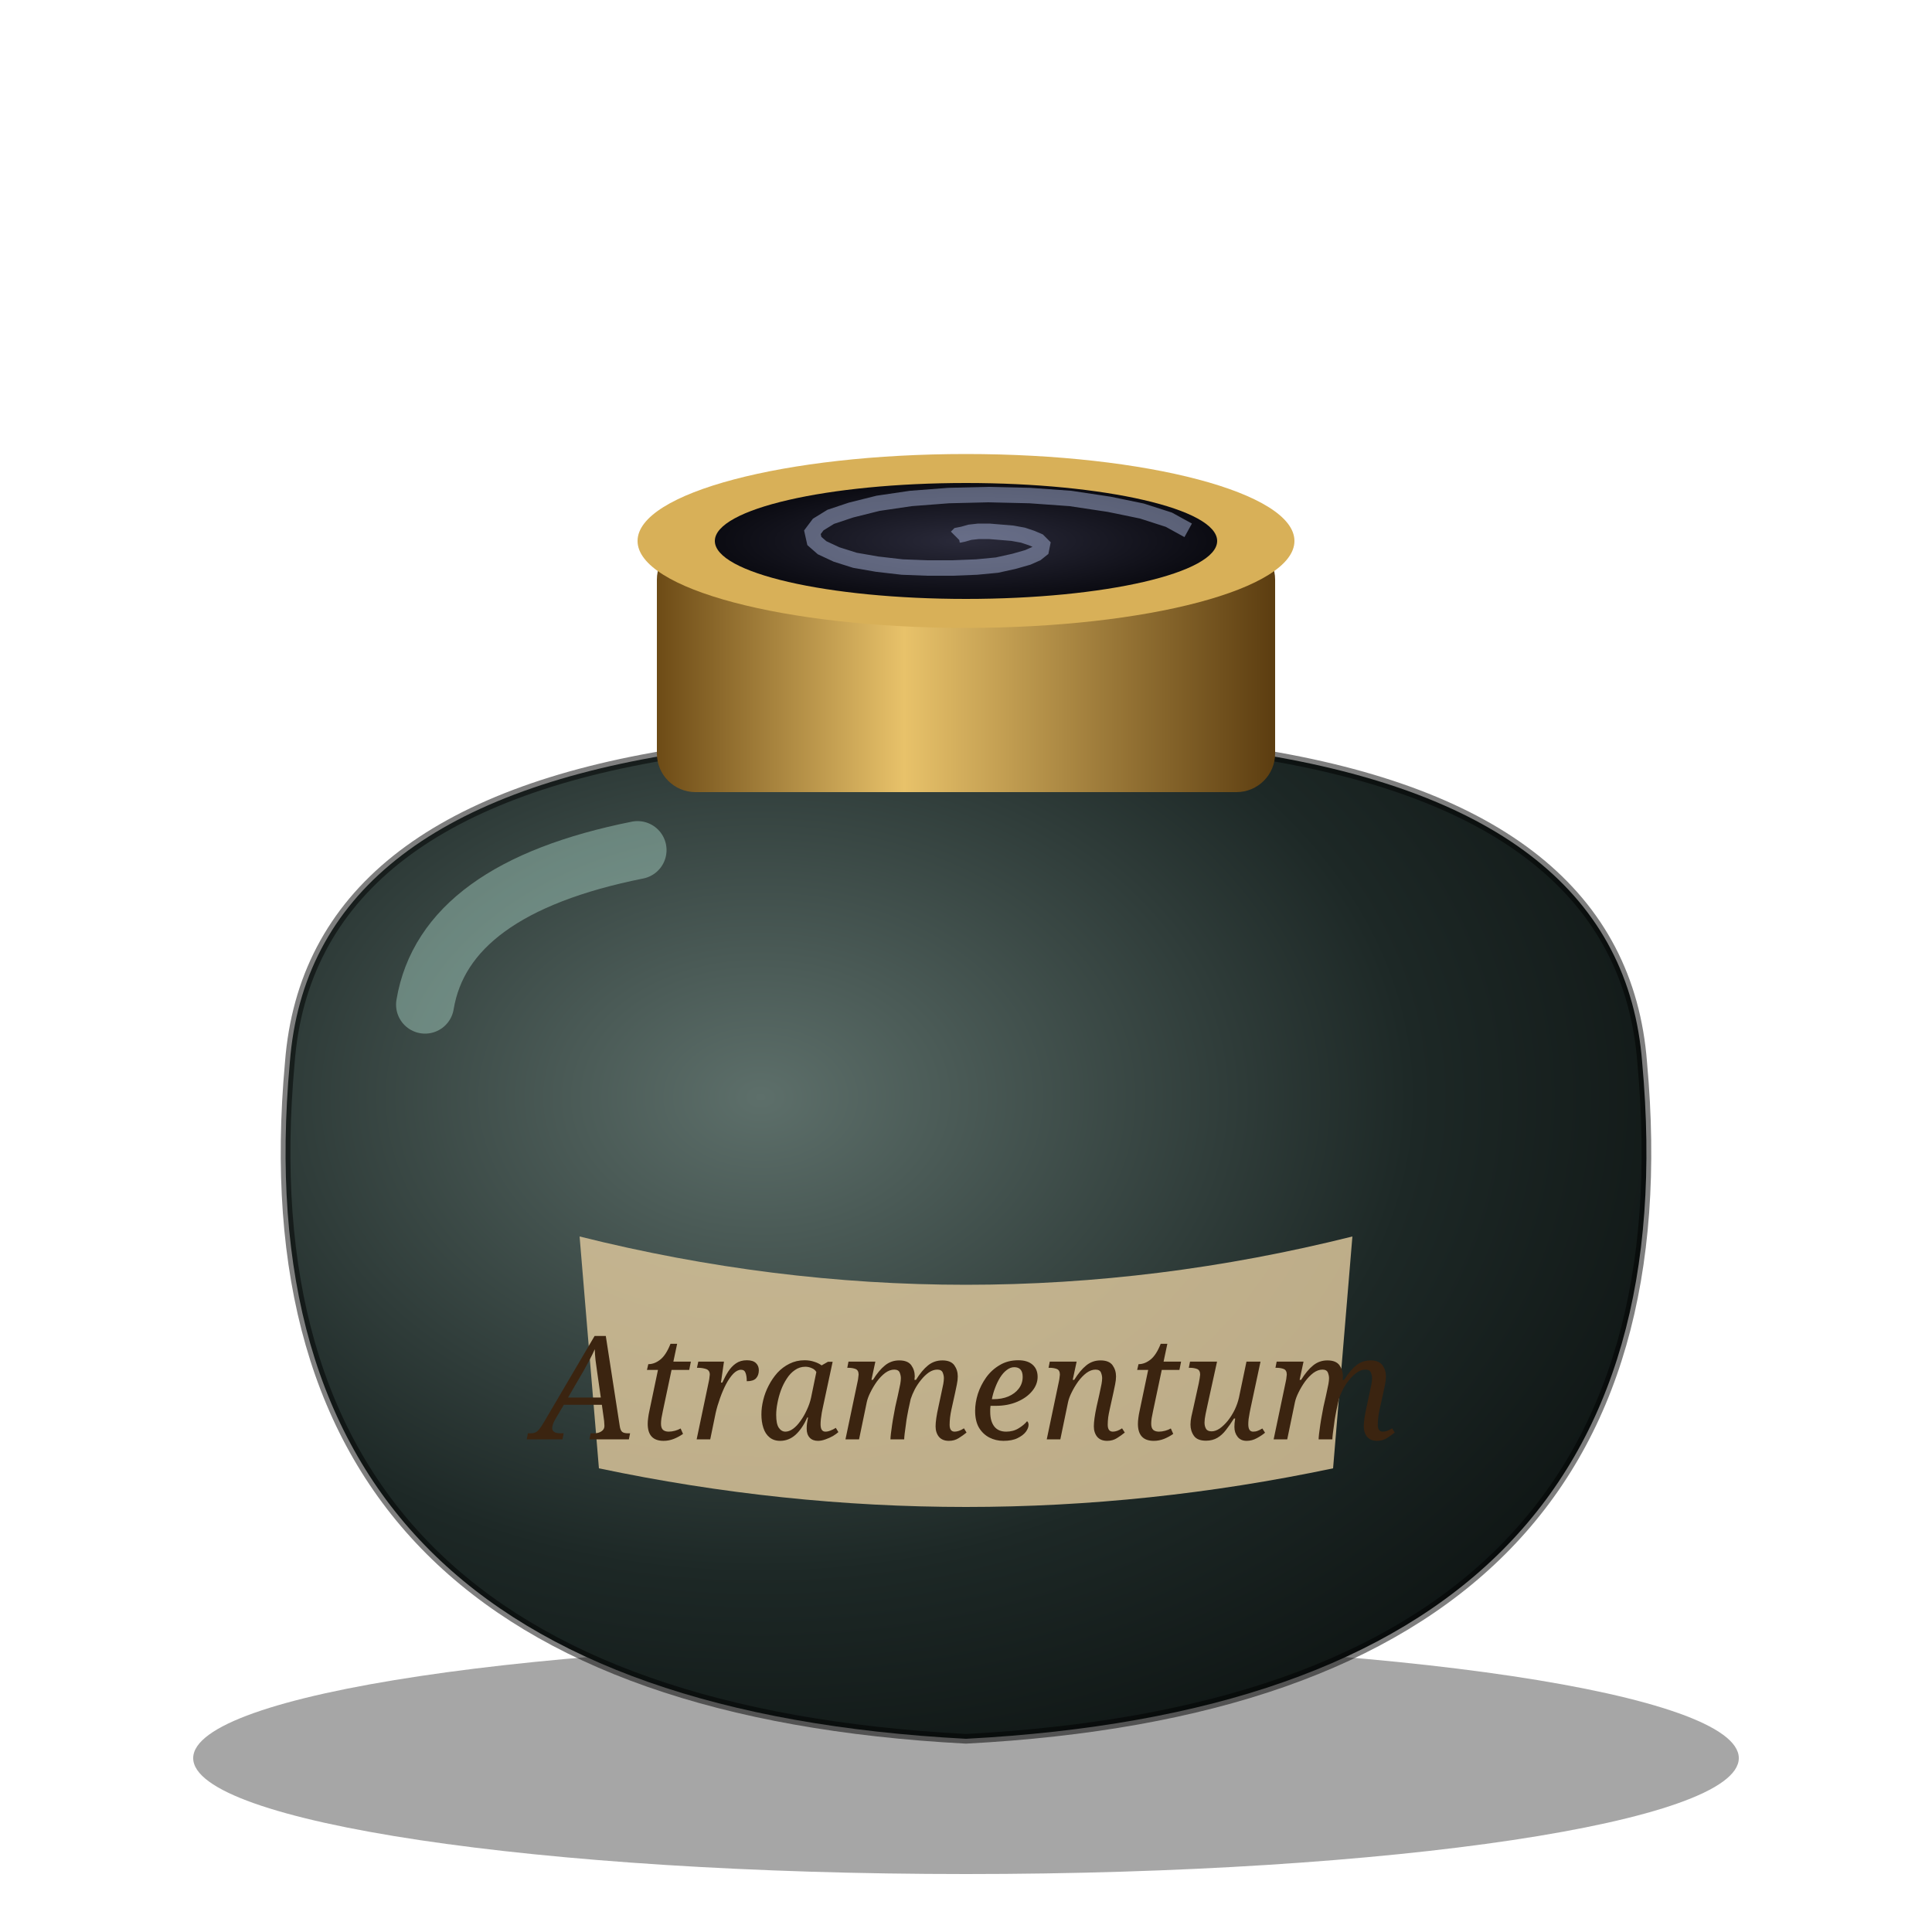
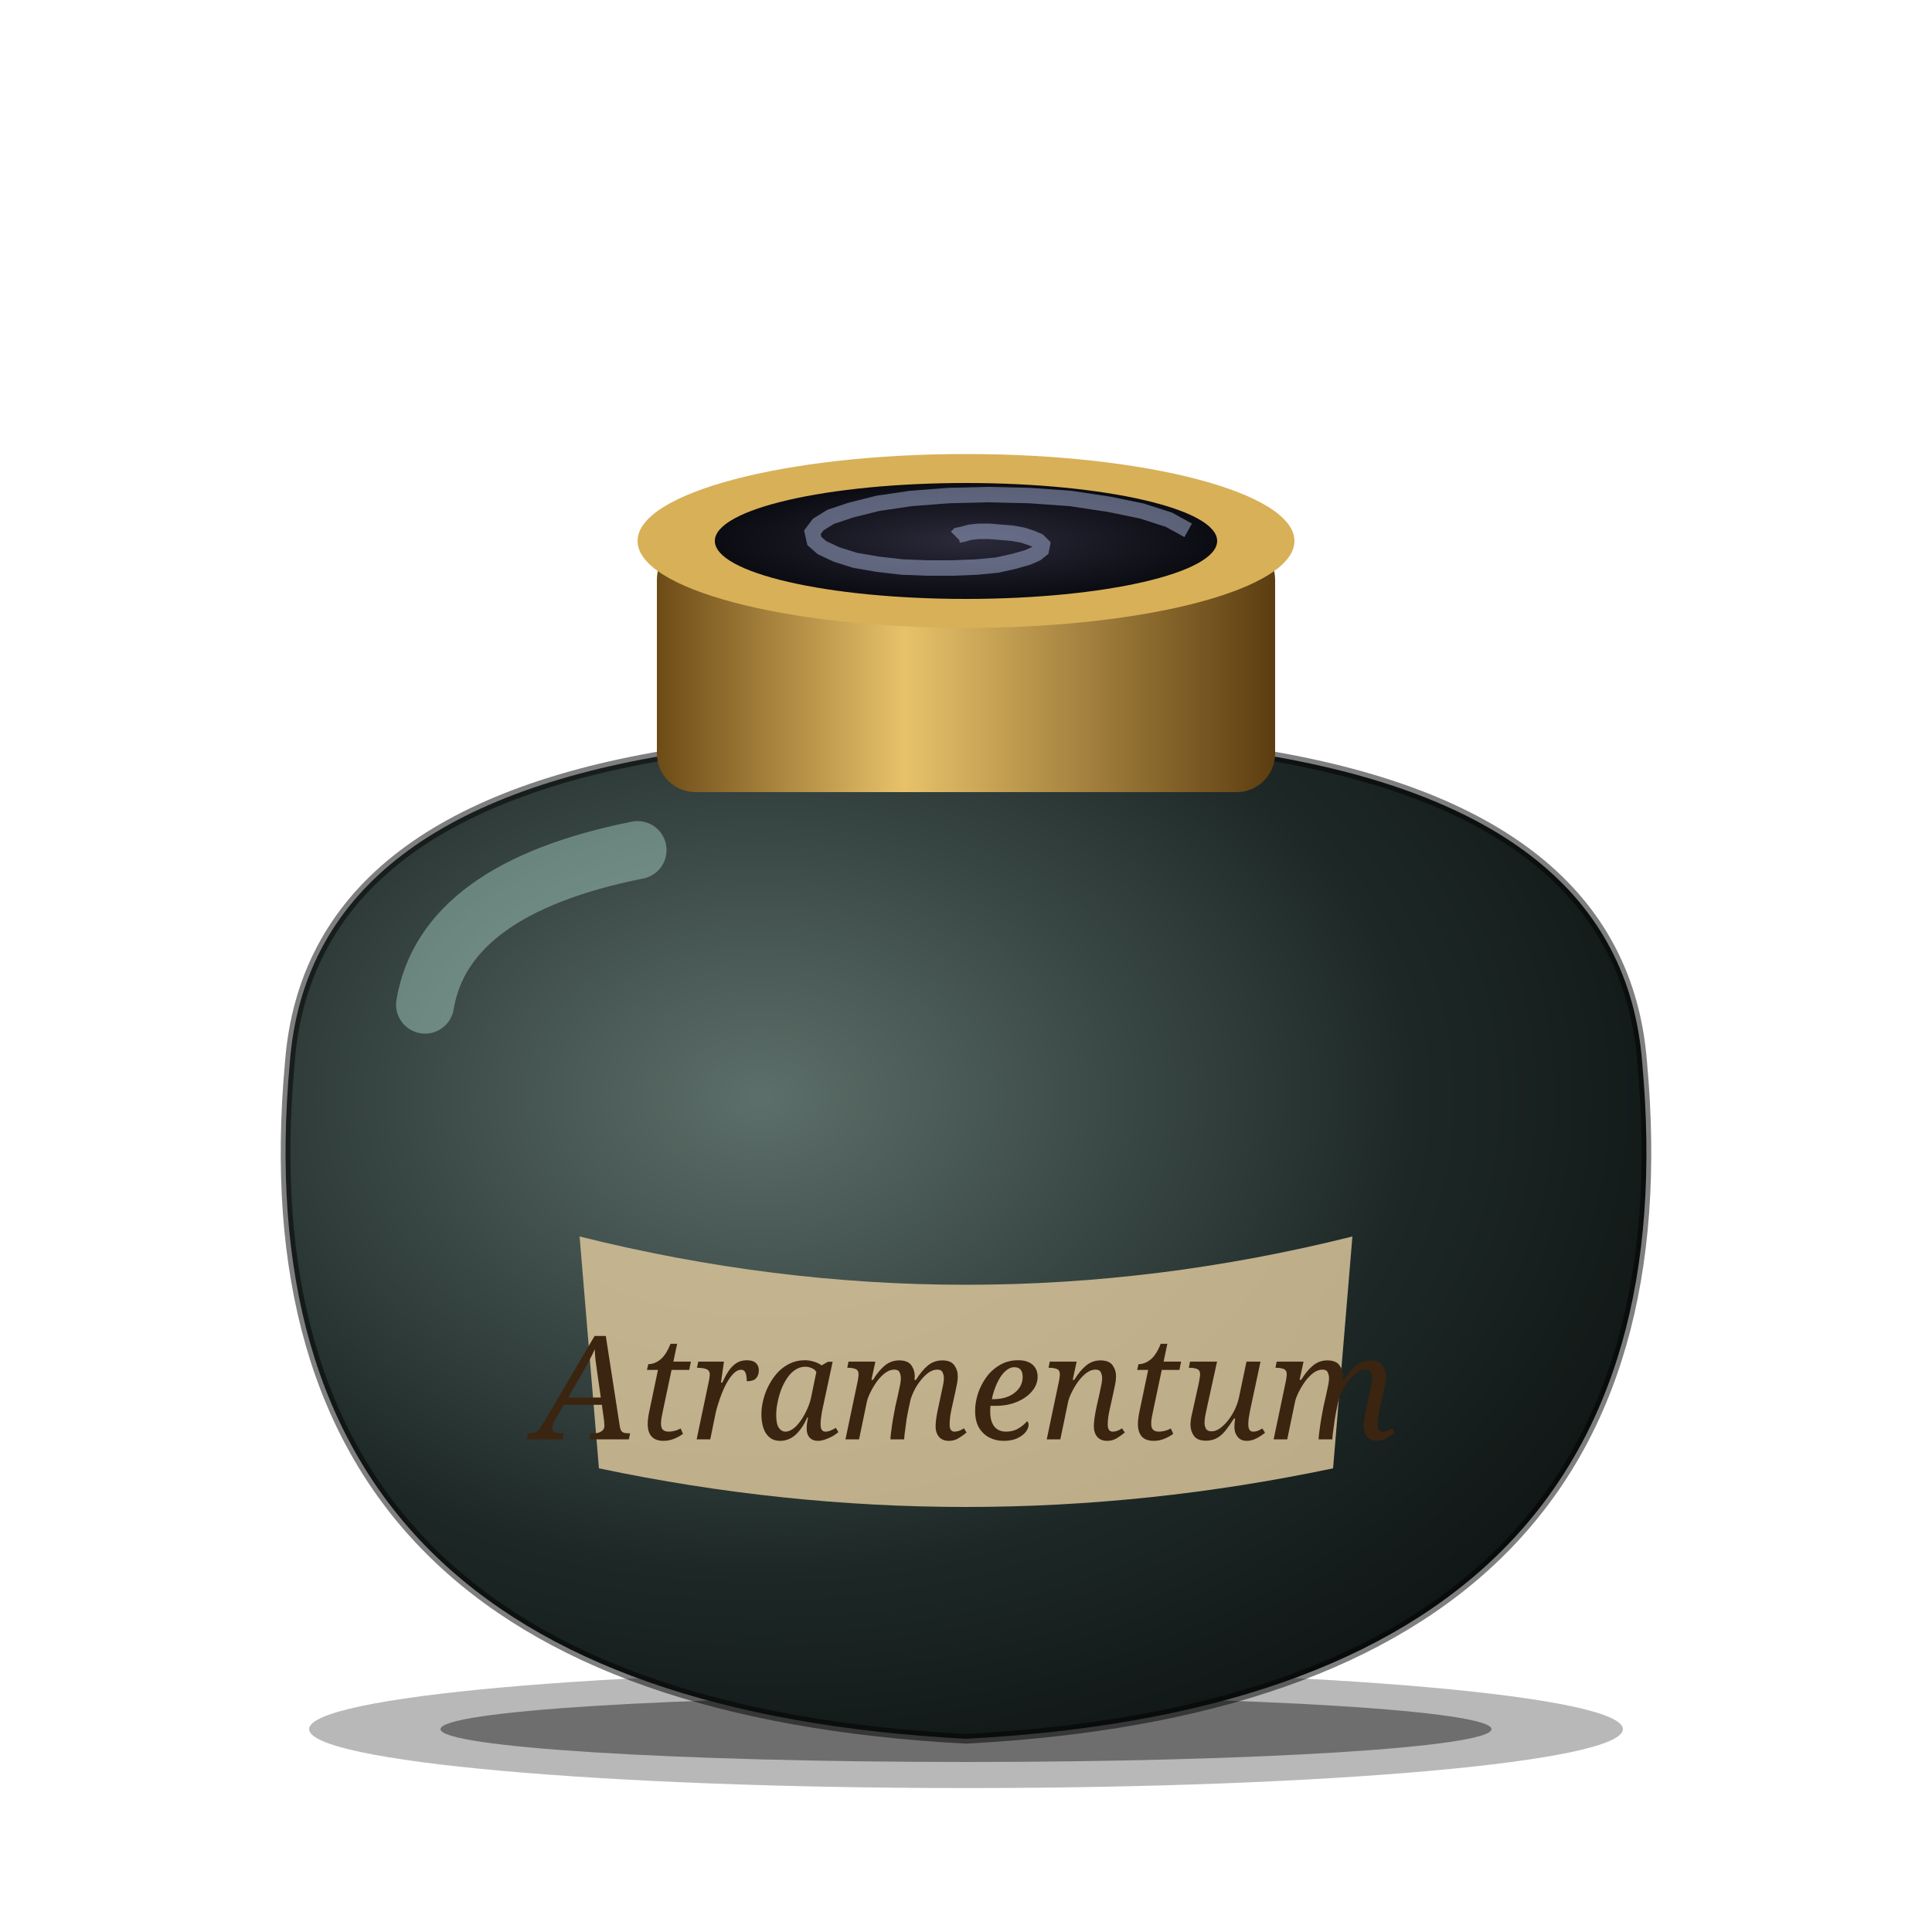
<svg xmlns="http://www.w3.org/2000/svg" width="200" height="200" viewBox="0 0 200 200">
  <defs>
    <radialGradient id="glass" cx=".35" cy=".35" r=".8">
      <stop offset="0" stop-color="#5d6f6a" />
      <stop offset=".6" stop-color="#1d2826" />
      <stop offset="1" stop-color="#0b100f" />
    </radialGradient>
    <linearGradient id="ibrass" x1="0" x2="1">
      <stop offset="0" stop-color="#6d4b16" />
      <stop offset=".4" stop-color="#e8c26a" />
      <stop offset="1" stop-color="#5c3d10" />
    </linearGradient>
    <radialGradient id="ink" cx=".5" cy=".5" r=".6">
      <stop offset="0" stop-color="#2a2a3a" />
      <stop offset="1" stop-color="#05050a" />
    </radialGradient>
  </defs>
-   <ellipse cx="100" cy="182" rx="80" ry="12" fill="#000" opacity=".35" />
+   <ellipse cx="100" cy="179" rx="68" ry="6.1" fill="#000" opacity=".28" />
+   <ellipse cx="100" cy="179" rx="54.4" ry="3.4" fill="#000" opacity=".4" />
  <path d="M30 110 Q24 176 100 180 Q176 176 170 110 Q168 84 130 78 L70 78 Q32 84 30 110Z" fill="url(#glass)" stroke="#000" stroke-opacity=".5" />
  <path d="M44 104 Q46 92 66 88" stroke="#cfe" stroke-opacity=".35" stroke-width="6" fill="none" stroke-linecap="round" />
  <rect x="68" y="56" width="64" height="26" rx="4" fill="url(#ibrass)" />
  <ellipse cx="100" cy="56" rx="34" ry="9" fill="#d8b058" />
  <ellipse cx="100" cy="56" rx="26" ry="6" fill="url(#ink)" />
  <polyline points="99.0,55.6 99.2,55.4 99.7,55.3 100.4,55.1 101.3,55.0 102.4,55.0 103.6,55.1 104.8,55.2 105.9,55.4 106.8,55.7 107.5,56.0 107.9,56.4 107.8,56.9 107.3,57.3 106.4,57.7 105.0,58.1 103.2,58.5 101.1,58.7 98.6,58.8 96.0,58.8 93.4,58.7 90.8,58.4 88.5,58.0 86.6,57.4 85.1,56.7 84.3,56.0 84.1,55.1 84.7,54.3 86.0,53.5 88.1,52.8 90.9,52.1 94.3,51.6 98.2,51.3 102.3,51.2 106.6,51.3 110.8,51.6 114.8,52.2 118.2,52.9 121.0,53.8 123.0,54.9" fill="none" stroke="#9aa6c8" stroke-opacity=".55" stroke-width="1.6" />
  <path d="M60 128 Q100 138 140 128 L138 152 Q100 160 62 152Z" fill="#d9c49a" opacity=".85" />
  <text x="100" y="149" font-family="serif" font-size="15" text-anchor="middle" fill="#3b2410" font-style="italic">Atramentum</text>
</svg>
